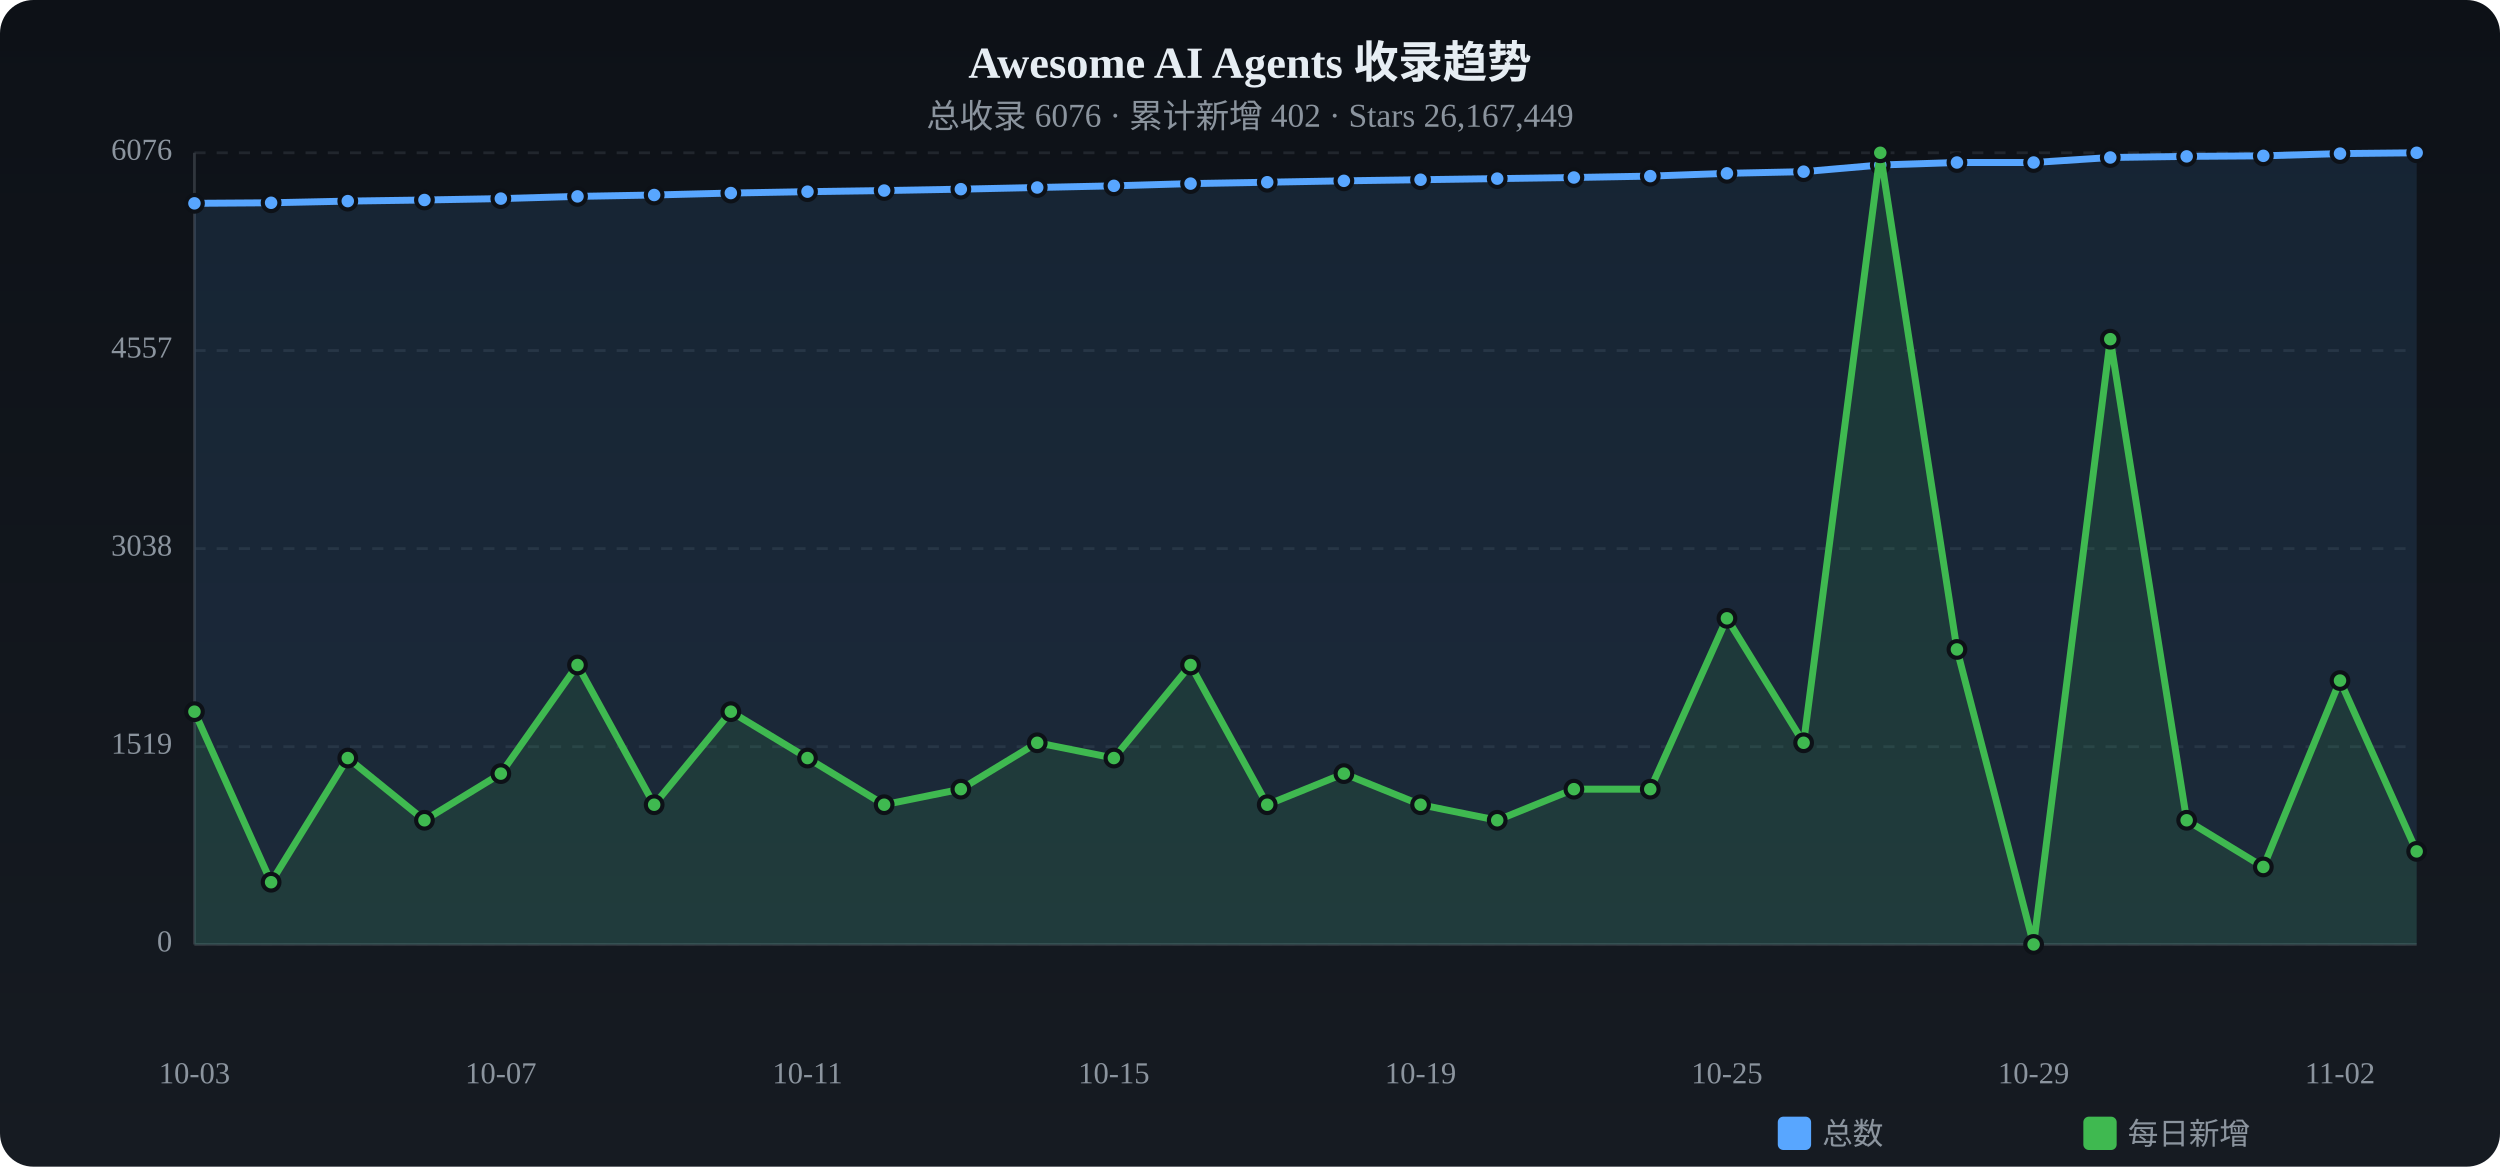
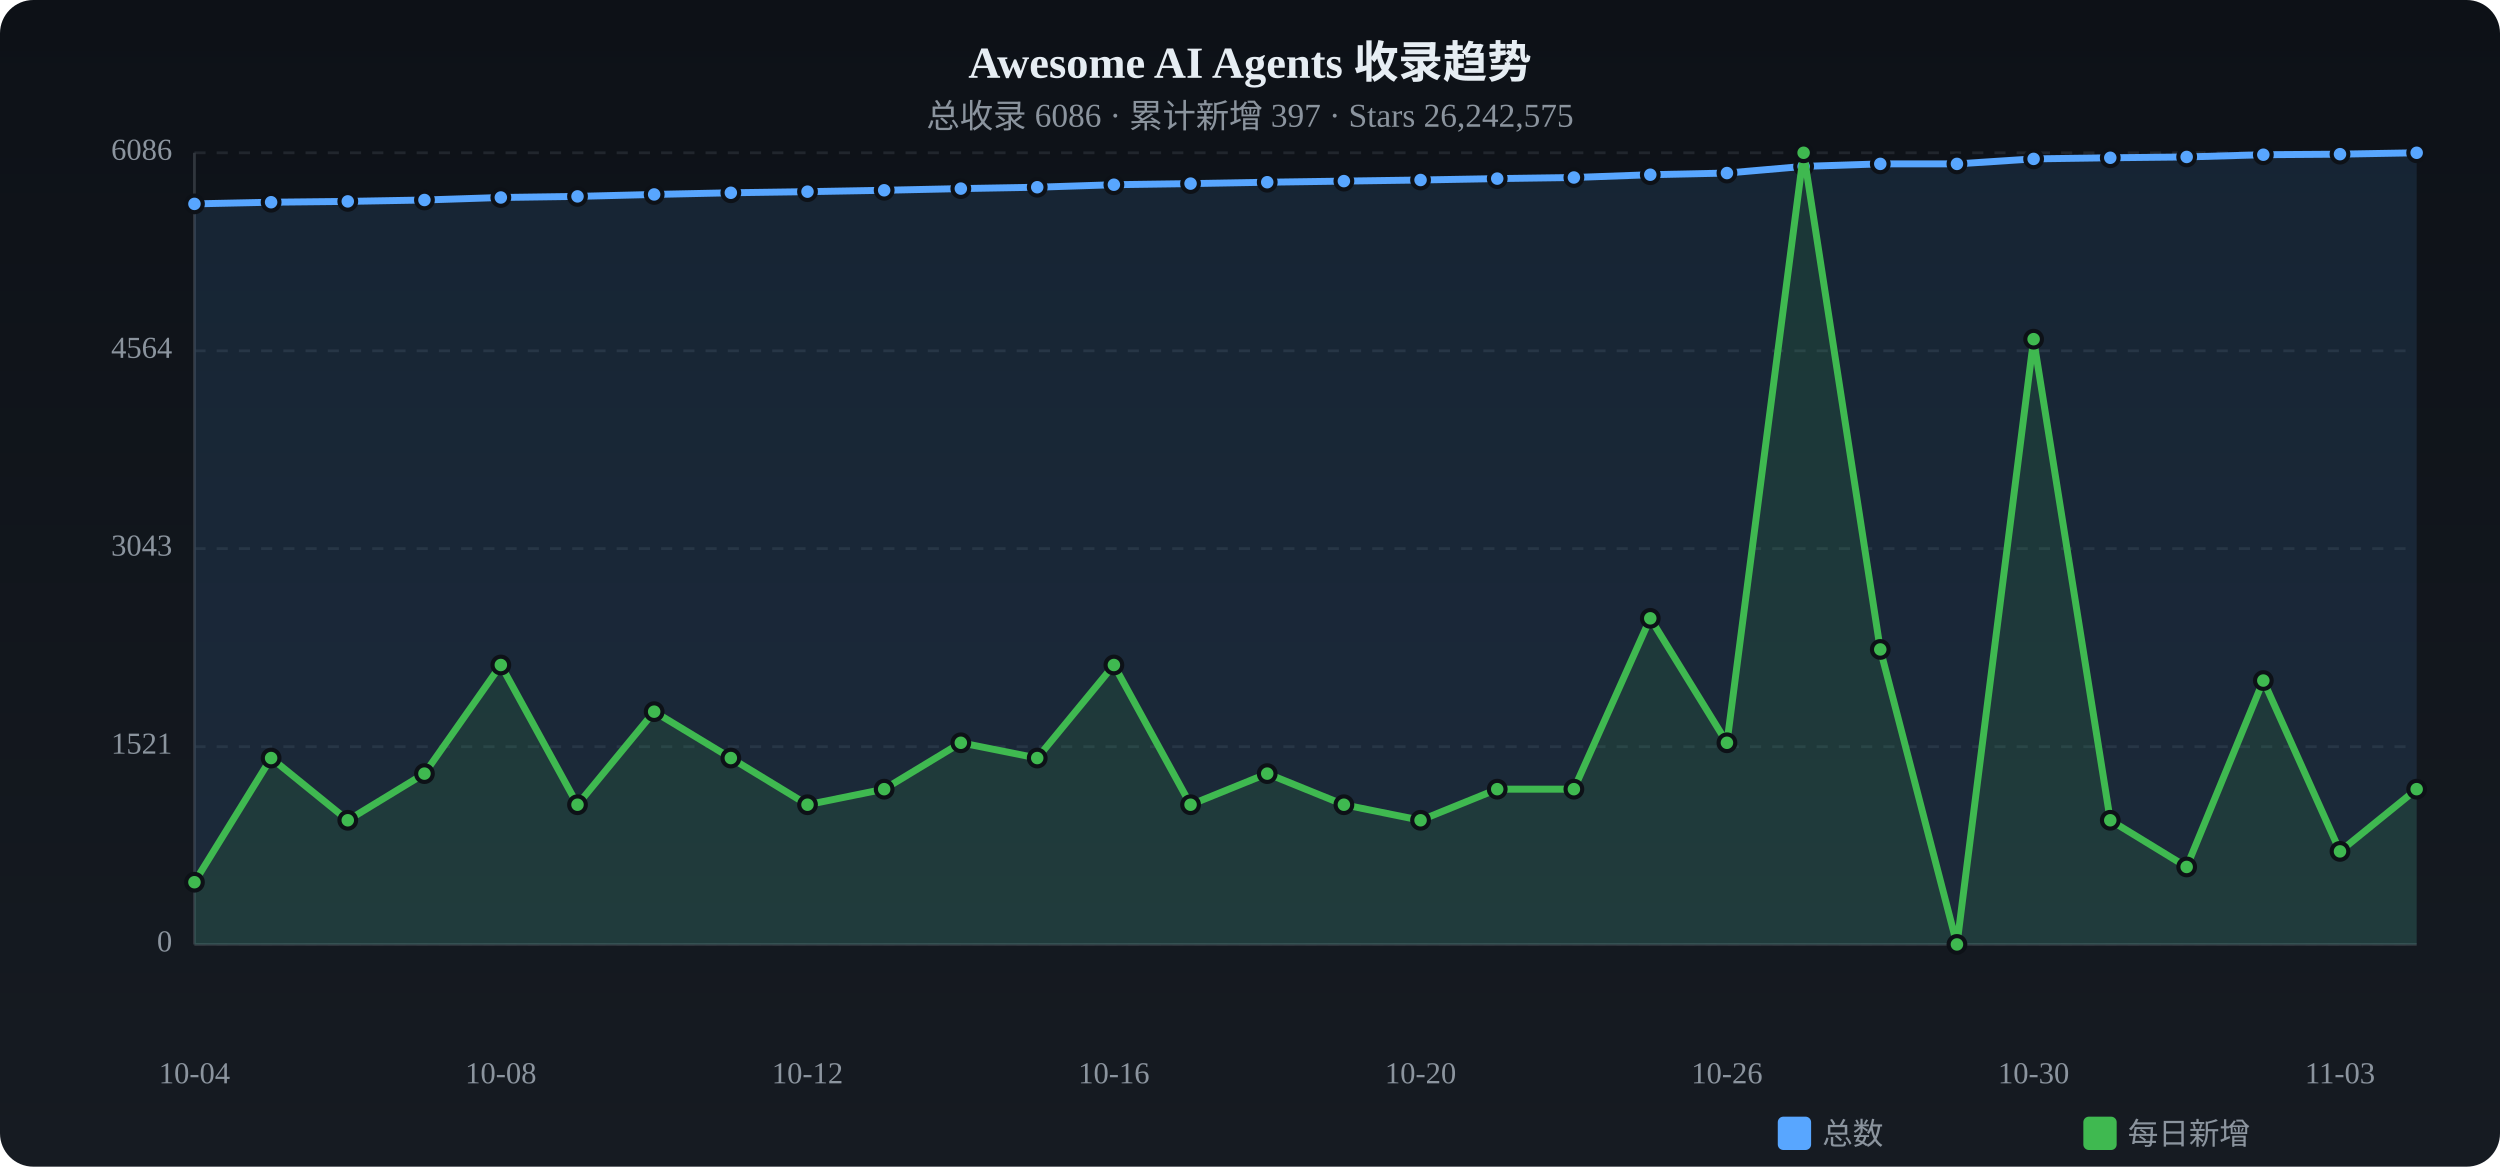
<svg xmlns="http://www.w3.org/2000/svg" viewBox="0 0 900 420" width="900" height="420">
  <defs>
    <linearGradient id="tbg" x1="0%" y1="0%" x2="0%" y2="100%">
      <stop offset="0%" stop-color="#0d1117" />
      <stop offset="100%" stop-color="#161b22" />
    </linearGradient>
  </defs>
  <rect width="900" height="420" rx="12" fill="url(#tbg)" />
  <text x="450.0" y="28" text-anchor="middle" fill="#e6edf3" font-size="16" font-weight="bold">Awesome AI Agents 收录趋势</text>
-   <text x="450.0" y="46" text-anchor="middle" fill="#8b949e" font-size="12">总收录 6076 · 累计新增 402 · Stars 26,167,449</text>
+   <text x="450.0" y="46" text-anchor="middle" fill="#8b949e" font-size="12">总收录 6086 · 累计新增 397 · Stars 26,242,575</text>
  <text x="62" y="340.0" text-anchor="end" fill="#8b949e" font-size="11" dominant-baseline="middle">0</text>
  <line x1="70" y1="340.0" x2="870" y2="340.0" stroke="#21262d" stroke-dasharray="4 4" />
-   <text x="62" y="268.8" text-anchor="end" fill="#8b949e" font-size="11" dominant-baseline="middle">1519</text>
+   <text x="62" y="268.8" text-anchor="end" fill="#8b949e" font-size="11" dominant-baseline="middle">1521</text>
  <line x1="70" y1="268.8" x2="870" y2="268.8" stroke="#21262d" stroke-dasharray="4 4" />
-   <text x="62" y="197.5" text-anchor="end" fill="#8b949e" font-size="11" dominant-baseline="middle">3038</text>
+   <text x="62" y="197.5" text-anchor="end" fill="#8b949e" font-size="11" dominant-baseline="middle">3043</text>
  <line x1="70" y1="197.5" x2="870" y2="197.5" stroke="#21262d" stroke-dasharray="4 4" />
-   <text x="62" y="126.2" text-anchor="end" fill="#8b949e" font-size="11" dominant-baseline="middle">4557</text>
-   <line x1="70" y1="126.2" x2="870" y2="126.2" stroke="#21262d" stroke-dasharray="4 4" />
-   <text x="62" y="55.0" text-anchor="end" fill="#8b949e" font-size="11" dominant-baseline="middle">6076</text>
+   <text x="62" y="126.3" text-anchor="end" fill="#8b949e" font-size="11" dominant-baseline="middle">4564</text>
+   <line x1="70" y1="126.3" x2="870" y2="126.3" stroke="#21262d" stroke-dasharray="4 4" />
+   <text x="62" y="55.0" text-anchor="end" fill="#8b949e" font-size="11" dominant-baseline="middle">6086</text>
  <line x1="70" y1="55.0" x2="870" y2="55.0" stroke="#21262d" stroke-dasharray="4 4" />
  <line x1="70" y1="55" x2="70" y2="340" stroke="#30363d" />
  <line x1="70" y1="340" x2="870" y2="340" stroke="#30363d" />
-   <path d="M70.0,73.2 L97.6,73.0 L125.2,72.4 L152.8,72.0 L180.3,71.5 L207.9,70.7 L235.5,70.2 L263.1,69.5 L290.7,69.0 L318.3,68.6 L345.9,68.1 L373.4,67.5 L401.0,66.9 L428.6,66.1 L456.2,65.6 L483.8,65.1 L511.4,64.7 L539.0,64.3 L566.6,63.9 L594.1,63.4 L621.7,62.4 L649.3,61.8 L676.9,59.4 L704.5,58.5 L732.1,58.5 L759.7,56.7 L787.2,56.3 L814.8,56.1 L842.4,55.3 L870.0,55.0 L870.0,340 L70.0,340 Z" fill="#58a6ff" opacity="0.12" />
-   <polyline points="70.0,73.2 97.6,73.0 125.2,72.4 152.8,72.0 180.3,71.5 207.9,70.7 235.5,70.2 263.1,69.5 290.7,69.0 318.3,68.6 345.9,68.1 373.4,67.5 401.0,66.9 428.6,66.1 456.2,65.6 483.8,65.1 511.4,64.7 539.0,64.3 566.6,63.9 594.1,63.4 621.7,62.4 649.3,61.8 676.9,59.4 704.5,58.5 732.1,58.5 759.7,56.7 787.2,56.3 814.8,56.1 842.4,55.3 870.0,55.0" fill="none" stroke="#58a6ff" stroke-width="2.5" stroke-linecap="round" stroke-linejoin="round" />
-   <circle cx="70.0" cy="73.2" r="3" fill="#58a6ff" stroke="#0d1117" stroke-width="1.5" />
-   <circle cx="97.6" cy="73.0" r="3" fill="#58a6ff" stroke="#0d1117" stroke-width="1.5" />
-   <circle cx="125.2" cy="72.4" r="3" fill="#58a6ff" stroke="#0d1117" stroke-width="1.5" />
+   <path d="M70.0,73.4 L97.6,72.8 L125.2,72.5 L152.8,72.0 L180.3,71.1 L207.9,70.7 L235.5,70.0 L263.1,69.4 L290.7,69.0 L318.3,68.5 L345.9,67.9 L373.4,67.4 L401.0,66.5 L428.6,66.1 L456.2,65.6 L483.8,65.2 L511.4,64.8 L539.0,64.3 L566.6,63.9 L594.1,62.9 L621.7,62.3 L649.3,59.9 L676.9,59.0 L704.5,59.0 L732.1,57.2 L759.7,56.8 L787.2,56.5 L814.8,55.7 L842.4,55.5 L870.0,55.0 L870.0,340 L70.0,340 Z" fill="#58a6ff" opacity="0.12" />
+   <polyline points="70.0,73.4 97.6,72.8 125.2,72.5 152.8,72.0 180.3,71.1 207.9,70.7 235.5,70.0 263.1,69.4 290.7,69.0 318.3,68.5 345.9,67.9 373.4,67.4 401.0,66.5 428.6,66.1 456.2,65.6 483.8,65.2 511.4,64.8 539.0,64.3 566.6,63.9 594.1,62.9 621.7,62.3 649.3,59.9 676.9,59.0 704.5,59.0 732.1,57.2 759.7,56.8 787.2,56.5 814.8,55.7 842.4,55.5 870.0,55.0" fill="none" stroke="#58a6ff" stroke-width="2.5" stroke-linecap="round" stroke-linejoin="round" />
+   <circle cx="70.0" cy="73.4" r="3" fill="#58a6ff" stroke="#0d1117" stroke-width="1.5" />
+   <circle cx="97.6" cy="72.8" r="3" fill="#58a6ff" stroke="#0d1117" stroke-width="1.5" />
+   <circle cx="125.2" cy="72.5" r="3" fill="#58a6ff" stroke="#0d1117" stroke-width="1.5" />
  <circle cx="152.8" cy="72.0" r="3" fill="#58a6ff" stroke="#0d1117" stroke-width="1.5" />
-   <circle cx="180.3" cy="71.5" r="3" fill="#58a6ff" stroke="#0d1117" stroke-width="1.5" />
+   <circle cx="180.3" cy="71.1" r="3" fill="#58a6ff" stroke="#0d1117" stroke-width="1.5" />
  <circle cx="207.9" cy="70.7" r="3" fill="#58a6ff" stroke="#0d1117" stroke-width="1.5" />
-   <circle cx="235.5" cy="70.2" r="3" fill="#58a6ff" stroke="#0d1117" stroke-width="1.5" />
-   <circle cx="263.1" cy="69.5" r="3" fill="#58a6ff" stroke="#0d1117" stroke-width="1.5" />
+   <circle cx="235.5" cy="70.0" r="3" fill="#58a6ff" stroke="#0d1117" stroke-width="1.5" />
+   <circle cx="263.1" cy="69.4" r="3" fill="#58a6ff" stroke="#0d1117" stroke-width="1.5" />
  <circle cx="290.7" cy="69.0" r="3" fill="#58a6ff" stroke="#0d1117" stroke-width="1.5" />
-   <circle cx="318.3" cy="68.6" r="3" fill="#58a6ff" stroke="#0d1117" stroke-width="1.5" />
-   <circle cx="345.9" cy="68.1" r="3" fill="#58a6ff" stroke="#0d1117" stroke-width="1.5" />
-   <circle cx="373.4" cy="67.5" r="3" fill="#58a6ff" stroke="#0d1117" stroke-width="1.5" />
-   <circle cx="401.0" cy="66.9" r="3" fill="#58a6ff" stroke="#0d1117" stroke-width="1.5" />
+   <circle cx="318.3" cy="68.5" r="3" fill="#58a6ff" stroke="#0d1117" stroke-width="1.5" />
+   <circle cx="345.9" cy="67.9" r="3" fill="#58a6ff" stroke="#0d1117" stroke-width="1.5" />
+   <circle cx="373.4" cy="67.4" r="3" fill="#58a6ff" stroke="#0d1117" stroke-width="1.5" />
+   <circle cx="401.0" cy="66.5" r="3" fill="#58a6ff" stroke="#0d1117" stroke-width="1.5" />
  <circle cx="428.6" cy="66.1" r="3" fill="#58a6ff" stroke="#0d1117" stroke-width="1.5" />
  <circle cx="456.2" cy="65.6" r="3" fill="#58a6ff" stroke="#0d1117" stroke-width="1.5" />
-   <circle cx="483.8" cy="65.1" r="3" fill="#58a6ff" stroke="#0d1117" stroke-width="1.5" />
-   <circle cx="511.4" cy="64.7" r="3" fill="#58a6ff" stroke="#0d1117" stroke-width="1.5" />
+   <circle cx="483.8" cy="65.2" r="3" fill="#58a6ff" stroke="#0d1117" stroke-width="1.5" />
+   <circle cx="511.4" cy="64.8" r="3" fill="#58a6ff" stroke="#0d1117" stroke-width="1.5" />
  <circle cx="539.0" cy="64.3" r="3" fill="#58a6ff" stroke="#0d1117" stroke-width="1.5" />
  <circle cx="566.6" cy="63.9" r="3" fill="#58a6ff" stroke="#0d1117" stroke-width="1.5" />
-   <circle cx="594.1" cy="63.4" r="3" fill="#58a6ff" stroke="#0d1117" stroke-width="1.5" />
-   <circle cx="621.7" cy="62.4" r="3" fill="#58a6ff" stroke="#0d1117" stroke-width="1.5" />
-   <circle cx="649.3" cy="61.8" r="3" fill="#58a6ff" stroke="#0d1117" stroke-width="1.5" />
-   <circle cx="676.9" cy="59.4" r="3" fill="#58a6ff" stroke="#0d1117" stroke-width="1.5" />
-   <circle cx="704.5" cy="58.5" r="3" fill="#58a6ff" stroke="#0d1117" stroke-width="1.5" />
-   <circle cx="732.1" cy="58.5" r="3" fill="#58a6ff" stroke="#0d1117" stroke-width="1.5" />
-   <circle cx="759.7" cy="56.7" r="3" fill="#58a6ff" stroke="#0d1117" stroke-width="1.5" />
-   <circle cx="787.2" cy="56.3" r="3" fill="#58a6ff" stroke="#0d1117" stroke-width="1.5" />
-   <circle cx="814.8" cy="56.1" r="3" fill="#58a6ff" stroke="#0d1117" stroke-width="1.5" />
-   <circle cx="842.4" cy="55.3" r="3" fill="#58a6ff" stroke="#0d1117" stroke-width="1.5" />
+   <circle cx="594.1" cy="62.9" r="3" fill="#58a6ff" stroke="#0d1117" stroke-width="1.5" />
+   <circle cx="621.7" cy="62.3" r="3" fill="#58a6ff" stroke="#0d1117" stroke-width="1.5" />
+   <circle cx="649.3" cy="59.9" r="3" fill="#58a6ff" stroke="#0d1117" stroke-width="1.5" />
+   <circle cx="676.9" cy="59.0" r="3" fill="#58a6ff" stroke="#0d1117" stroke-width="1.5" />
+   <circle cx="704.5" cy="59.0" r="3" fill="#58a6ff" stroke="#0d1117" stroke-width="1.5" />
+   <circle cx="732.1" cy="57.2" r="3" fill="#58a6ff" stroke="#0d1117" stroke-width="1.5" />
+   <circle cx="759.7" cy="56.8" r="3" fill="#58a6ff" stroke="#0d1117" stroke-width="1.5" />
+   <circle cx="787.2" cy="56.5" r="3" fill="#58a6ff" stroke="#0d1117" stroke-width="1.5" />
+   <circle cx="814.8" cy="55.7" r="3" fill="#58a6ff" stroke="#0d1117" stroke-width="1.5" />
+   <circle cx="842.4" cy="55.5" r="3" fill="#58a6ff" stroke="#0d1117" stroke-width="1.5" />
  <circle cx="870.0" cy="55.0" r="3" fill="#58a6ff" stroke="#0d1117" stroke-width="1.5" />
-   <path d="M70.0,256.2 L97.6,317.6 L125.2,272.9 L152.8,295.3 L180.3,278.5 L207.9,239.4 L235.5,289.7 L263.1,256.2 L290.7,272.9 L318.3,289.7 L345.9,284.1 L373.4,267.4 L401.0,272.9 L428.6,239.4 L456.2,289.7 L483.8,278.5 L511.4,289.7 L539.0,295.3 L566.6,284.1 L594.1,284.1 L621.7,222.6 L649.3,267.4 L676.9,55.0 L704.5,233.8 L732.1,340.0 L759.7,122.1 L787.2,295.3 L814.8,312.1 L842.4,245.0 L870.0,306.5 L870.0,340 L70.0,340 Z" fill="#3fb950" opacity="0.12" />
-   <polyline points="70.0,256.2 97.6,317.6 125.2,272.9 152.8,295.3 180.3,278.5 207.9,239.4 235.5,289.7 263.1,256.2 290.7,272.9 318.3,289.7 345.9,284.1 373.4,267.4 401.0,272.9 428.6,239.4 456.2,289.7 483.8,278.5 511.4,289.7 539.0,295.3 566.6,284.1 594.1,284.1 621.7,222.6 649.3,267.4 676.9,55.0 704.5,233.8 732.1,340.0 759.7,122.1 787.2,295.3 814.8,312.1 842.4,245.0 870.0,306.5" fill="none" stroke="#3fb950" stroke-width="2.5" stroke-linecap="round" stroke-linejoin="round" />
-   <circle cx="70.0" cy="256.2" r="3" fill="#3fb950" stroke="#0d1117" stroke-width="1.5" />
-   <circle cx="97.6" cy="317.6" r="3" fill="#3fb950" stroke="#0d1117" stroke-width="1.5" />
-   <circle cx="125.2" cy="272.9" r="3" fill="#3fb950" stroke="#0d1117" stroke-width="1.5" />
-   <circle cx="152.8" cy="295.3" r="3" fill="#3fb950" stroke="#0d1117" stroke-width="1.5" />
-   <circle cx="180.3" cy="278.5" r="3" fill="#3fb950" stroke="#0d1117" stroke-width="1.5" />
-   <circle cx="207.9" cy="239.4" r="3" fill="#3fb950" stroke="#0d1117" stroke-width="1.5" />
-   <circle cx="235.5" cy="289.7" r="3" fill="#3fb950" stroke="#0d1117" stroke-width="1.5" />
-   <circle cx="263.1" cy="256.2" r="3" fill="#3fb950" stroke="#0d1117" stroke-width="1.5" />
-   <circle cx="290.7" cy="272.9" r="3" fill="#3fb950" stroke="#0d1117" stroke-width="1.5" />
-   <circle cx="318.3" cy="289.7" r="3" fill="#3fb950" stroke="#0d1117" stroke-width="1.5" />
-   <circle cx="345.9" cy="284.1" r="3" fill="#3fb950" stroke="#0d1117" stroke-width="1.5" />
-   <circle cx="373.4" cy="267.4" r="3" fill="#3fb950" stroke="#0d1117" stroke-width="1.5" />
-   <circle cx="401.0" cy="272.9" r="3" fill="#3fb950" stroke="#0d1117" stroke-width="1.5" />
-   <circle cx="428.6" cy="239.4" r="3" fill="#3fb950" stroke="#0d1117" stroke-width="1.5" />
-   <circle cx="456.2" cy="289.7" r="3" fill="#3fb950" stroke="#0d1117" stroke-width="1.5" />
-   <circle cx="483.8" cy="278.5" r="3" fill="#3fb950" stroke="#0d1117" stroke-width="1.5" />
-   <circle cx="511.4" cy="289.7" r="3" fill="#3fb950" stroke="#0d1117" stroke-width="1.5" />
-   <circle cx="539.0" cy="295.3" r="3" fill="#3fb950" stroke="#0d1117" stroke-width="1.5" />
+   <path d="M70.0,317.6 L97.6,272.9 L125.2,295.3 L152.8,278.5 L180.3,239.4 L207.9,289.7 L235.5,256.2 L263.1,272.9 L290.7,289.7 L318.3,284.1 L345.9,267.4 L373.4,272.9 L401.0,239.4 L428.6,289.7 L456.2,278.5 L483.8,289.7 L511.4,295.3 L539.0,284.1 L566.6,284.1 L594.1,222.6 L621.7,267.4 L649.3,55.0 L676.9,233.8 L704.5,340.0 L732.1,122.1 L759.7,295.3 L787.2,312.1 L814.8,245.0 L842.4,306.5 L870.0,284.1 L870.0,340 L70.0,340 Z" fill="#3fb950" opacity="0.12" />
+   <polyline points="70.0,317.6 97.6,272.9 125.2,295.3 152.8,278.5 180.3,239.4 207.9,289.7 235.5,256.2 263.1,272.9 290.7,289.7 318.3,284.1 345.9,267.4 373.4,272.9 401.0,239.4 428.6,289.7 456.2,278.5 483.8,289.7 511.4,295.3 539.0,284.1 566.6,284.1 594.1,222.6 621.7,267.4 649.3,55.0 676.9,233.8 704.5,340.0 732.1,122.1 759.7,295.3 787.2,312.1 814.8,245.0 842.4,306.5 870.0,284.1" fill="none" stroke="#3fb950" stroke-width="2.5" stroke-linecap="round" stroke-linejoin="round" />
+   <circle cx="70.0" cy="317.6" r="3" fill="#3fb950" stroke="#0d1117" stroke-width="1.5" />
+   <circle cx="97.6" cy="272.9" r="3" fill="#3fb950" stroke="#0d1117" stroke-width="1.5" />
+   <circle cx="125.2" cy="295.3" r="3" fill="#3fb950" stroke="#0d1117" stroke-width="1.5" />
+   <circle cx="152.8" cy="278.5" r="3" fill="#3fb950" stroke="#0d1117" stroke-width="1.5" />
+   <circle cx="180.3" cy="239.4" r="3" fill="#3fb950" stroke="#0d1117" stroke-width="1.5" />
+   <circle cx="207.9" cy="289.7" r="3" fill="#3fb950" stroke="#0d1117" stroke-width="1.5" />
+   <circle cx="235.5" cy="256.2" r="3" fill="#3fb950" stroke="#0d1117" stroke-width="1.5" />
+   <circle cx="263.1" cy="272.9" r="3" fill="#3fb950" stroke="#0d1117" stroke-width="1.5" />
+   <circle cx="290.7" cy="289.7" r="3" fill="#3fb950" stroke="#0d1117" stroke-width="1.5" />
+   <circle cx="318.3" cy="284.1" r="3" fill="#3fb950" stroke="#0d1117" stroke-width="1.5" />
+   <circle cx="345.9" cy="267.4" r="3" fill="#3fb950" stroke="#0d1117" stroke-width="1.5" />
+   <circle cx="373.4" cy="272.9" r="3" fill="#3fb950" stroke="#0d1117" stroke-width="1.5" />
+   <circle cx="401.0" cy="239.4" r="3" fill="#3fb950" stroke="#0d1117" stroke-width="1.5" />
+   <circle cx="428.6" cy="289.7" r="3" fill="#3fb950" stroke="#0d1117" stroke-width="1.5" />
+   <circle cx="456.2" cy="278.5" r="3" fill="#3fb950" stroke="#0d1117" stroke-width="1.5" />
+   <circle cx="483.8" cy="289.7" r="3" fill="#3fb950" stroke="#0d1117" stroke-width="1.5" />
+   <circle cx="511.4" cy="295.3" r="3" fill="#3fb950" stroke="#0d1117" stroke-width="1.5" />
+   <circle cx="539.0" cy="284.1" r="3" fill="#3fb950" stroke="#0d1117" stroke-width="1.5" />
  <circle cx="566.6" cy="284.1" r="3" fill="#3fb950" stroke="#0d1117" stroke-width="1.5" />
-   <circle cx="594.1" cy="284.1" r="3" fill="#3fb950" stroke="#0d1117" stroke-width="1.5" />
-   <circle cx="621.7" cy="222.6" r="3" fill="#3fb950" stroke="#0d1117" stroke-width="1.5" />
-   <circle cx="649.3" cy="267.4" r="3" fill="#3fb950" stroke="#0d1117" stroke-width="1.5" />
-   <circle cx="676.9" cy="55.0" r="3" fill="#3fb950" stroke="#0d1117" stroke-width="1.5" />
-   <circle cx="704.5" cy="233.8" r="3" fill="#3fb950" stroke="#0d1117" stroke-width="1.5" />
-   <circle cx="732.1" cy="340.0" r="3" fill="#3fb950" stroke="#0d1117" stroke-width="1.5" />
-   <circle cx="759.7" cy="122.1" r="3" fill="#3fb950" stroke="#0d1117" stroke-width="1.5" />
-   <circle cx="787.2" cy="295.3" r="3" fill="#3fb950" stroke="#0d1117" stroke-width="1.5" />
-   <circle cx="814.8" cy="312.1" r="3" fill="#3fb950" stroke="#0d1117" stroke-width="1.5" />
-   <circle cx="842.4" cy="245.0" r="3" fill="#3fb950" stroke="#0d1117" stroke-width="1.5" />
-   <circle cx="870.0" cy="306.5" r="3" fill="#3fb950" stroke="#0d1117" stroke-width="1.5" />
-   <text x="70.0" y="390" text-anchor="middle" fill="#8b949e" font-size="11">10-03</text>
-   <text x="180.3" y="390" text-anchor="middle" fill="#8b949e" font-size="11">10-07</text>
-   <text x="290.7" y="390" text-anchor="middle" fill="#8b949e" font-size="11">10-11</text>
-   <text x="401.0" y="390" text-anchor="middle" fill="#8b949e" font-size="11">10-15</text>
-   <text x="511.4" y="390" text-anchor="middle" fill="#8b949e" font-size="11">10-19</text>
-   <text x="621.7" y="390" text-anchor="middle" fill="#8b949e" font-size="11">10-25</text>
-   <text x="732.1" y="390" text-anchor="middle" fill="#8b949e" font-size="11">10-29</text>
-   <text x="842.4" y="390" text-anchor="middle" fill="#8b949e" font-size="11">11-02</text>
+   <circle cx="594.1" cy="222.6" r="3" fill="#3fb950" stroke="#0d1117" stroke-width="1.5" />
+   <circle cx="621.7" cy="267.4" r="3" fill="#3fb950" stroke="#0d1117" stroke-width="1.5" />
+   <circle cx="649.3" cy="55.0" r="3" fill="#3fb950" stroke="#0d1117" stroke-width="1.5" />
+   <circle cx="676.9" cy="233.8" r="3" fill="#3fb950" stroke="#0d1117" stroke-width="1.5" />
+   <circle cx="704.5" cy="340.0" r="3" fill="#3fb950" stroke="#0d1117" stroke-width="1.5" />
+   <circle cx="732.1" cy="122.1" r="3" fill="#3fb950" stroke="#0d1117" stroke-width="1.5" />
+   <circle cx="759.7" cy="295.3" r="3" fill="#3fb950" stroke="#0d1117" stroke-width="1.5" />
+   <circle cx="787.2" cy="312.1" r="3" fill="#3fb950" stroke="#0d1117" stroke-width="1.5" />
+   <circle cx="814.8" cy="245.0" r="3" fill="#3fb950" stroke="#0d1117" stroke-width="1.5" />
+   <circle cx="842.4" cy="306.5" r="3" fill="#3fb950" stroke="#0d1117" stroke-width="1.5" />
+   <circle cx="870.0" cy="284.1" r="3" fill="#3fb950" stroke="#0d1117" stroke-width="1.5" />
+   <text x="70.0" y="390" text-anchor="middle" fill="#8b949e" font-size="11">10-04</text>
+   <text x="180.3" y="390" text-anchor="middle" fill="#8b949e" font-size="11">10-08</text>
+   <text x="290.7" y="390" text-anchor="middle" fill="#8b949e" font-size="11">10-12</text>
+   <text x="401.0" y="390" text-anchor="middle" fill="#8b949e" font-size="11">10-16</text>
+   <text x="511.4" y="390" text-anchor="middle" fill="#8b949e" font-size="11">10-20</text>
+   <text x="621.7" y="390" text-anchor="middle" fill="#8b949e" font-size="11">10-26</text>
+   <text x="732.1" y="390" text-anchor="middle" fill="#8b949e" font-size="11">10-30</text>
+   <text x="842.4" y="390" text-anchor="middle" fill="#8b949e" font-size="11">11-03</text>
  <rect x="640" y="402" width="12" height="12" rx="2" fill="#58a6ff" />
  <text x="656" y="412" fill="#8b949e" font-size="11">总数</text>
  <rect x="750" y="402" width="12" height="12" rx="2" fill="#3fb950" />
  <text x="766" y="412" fill="#8b949e" font-size="11">每日新增</text>
</svg>
